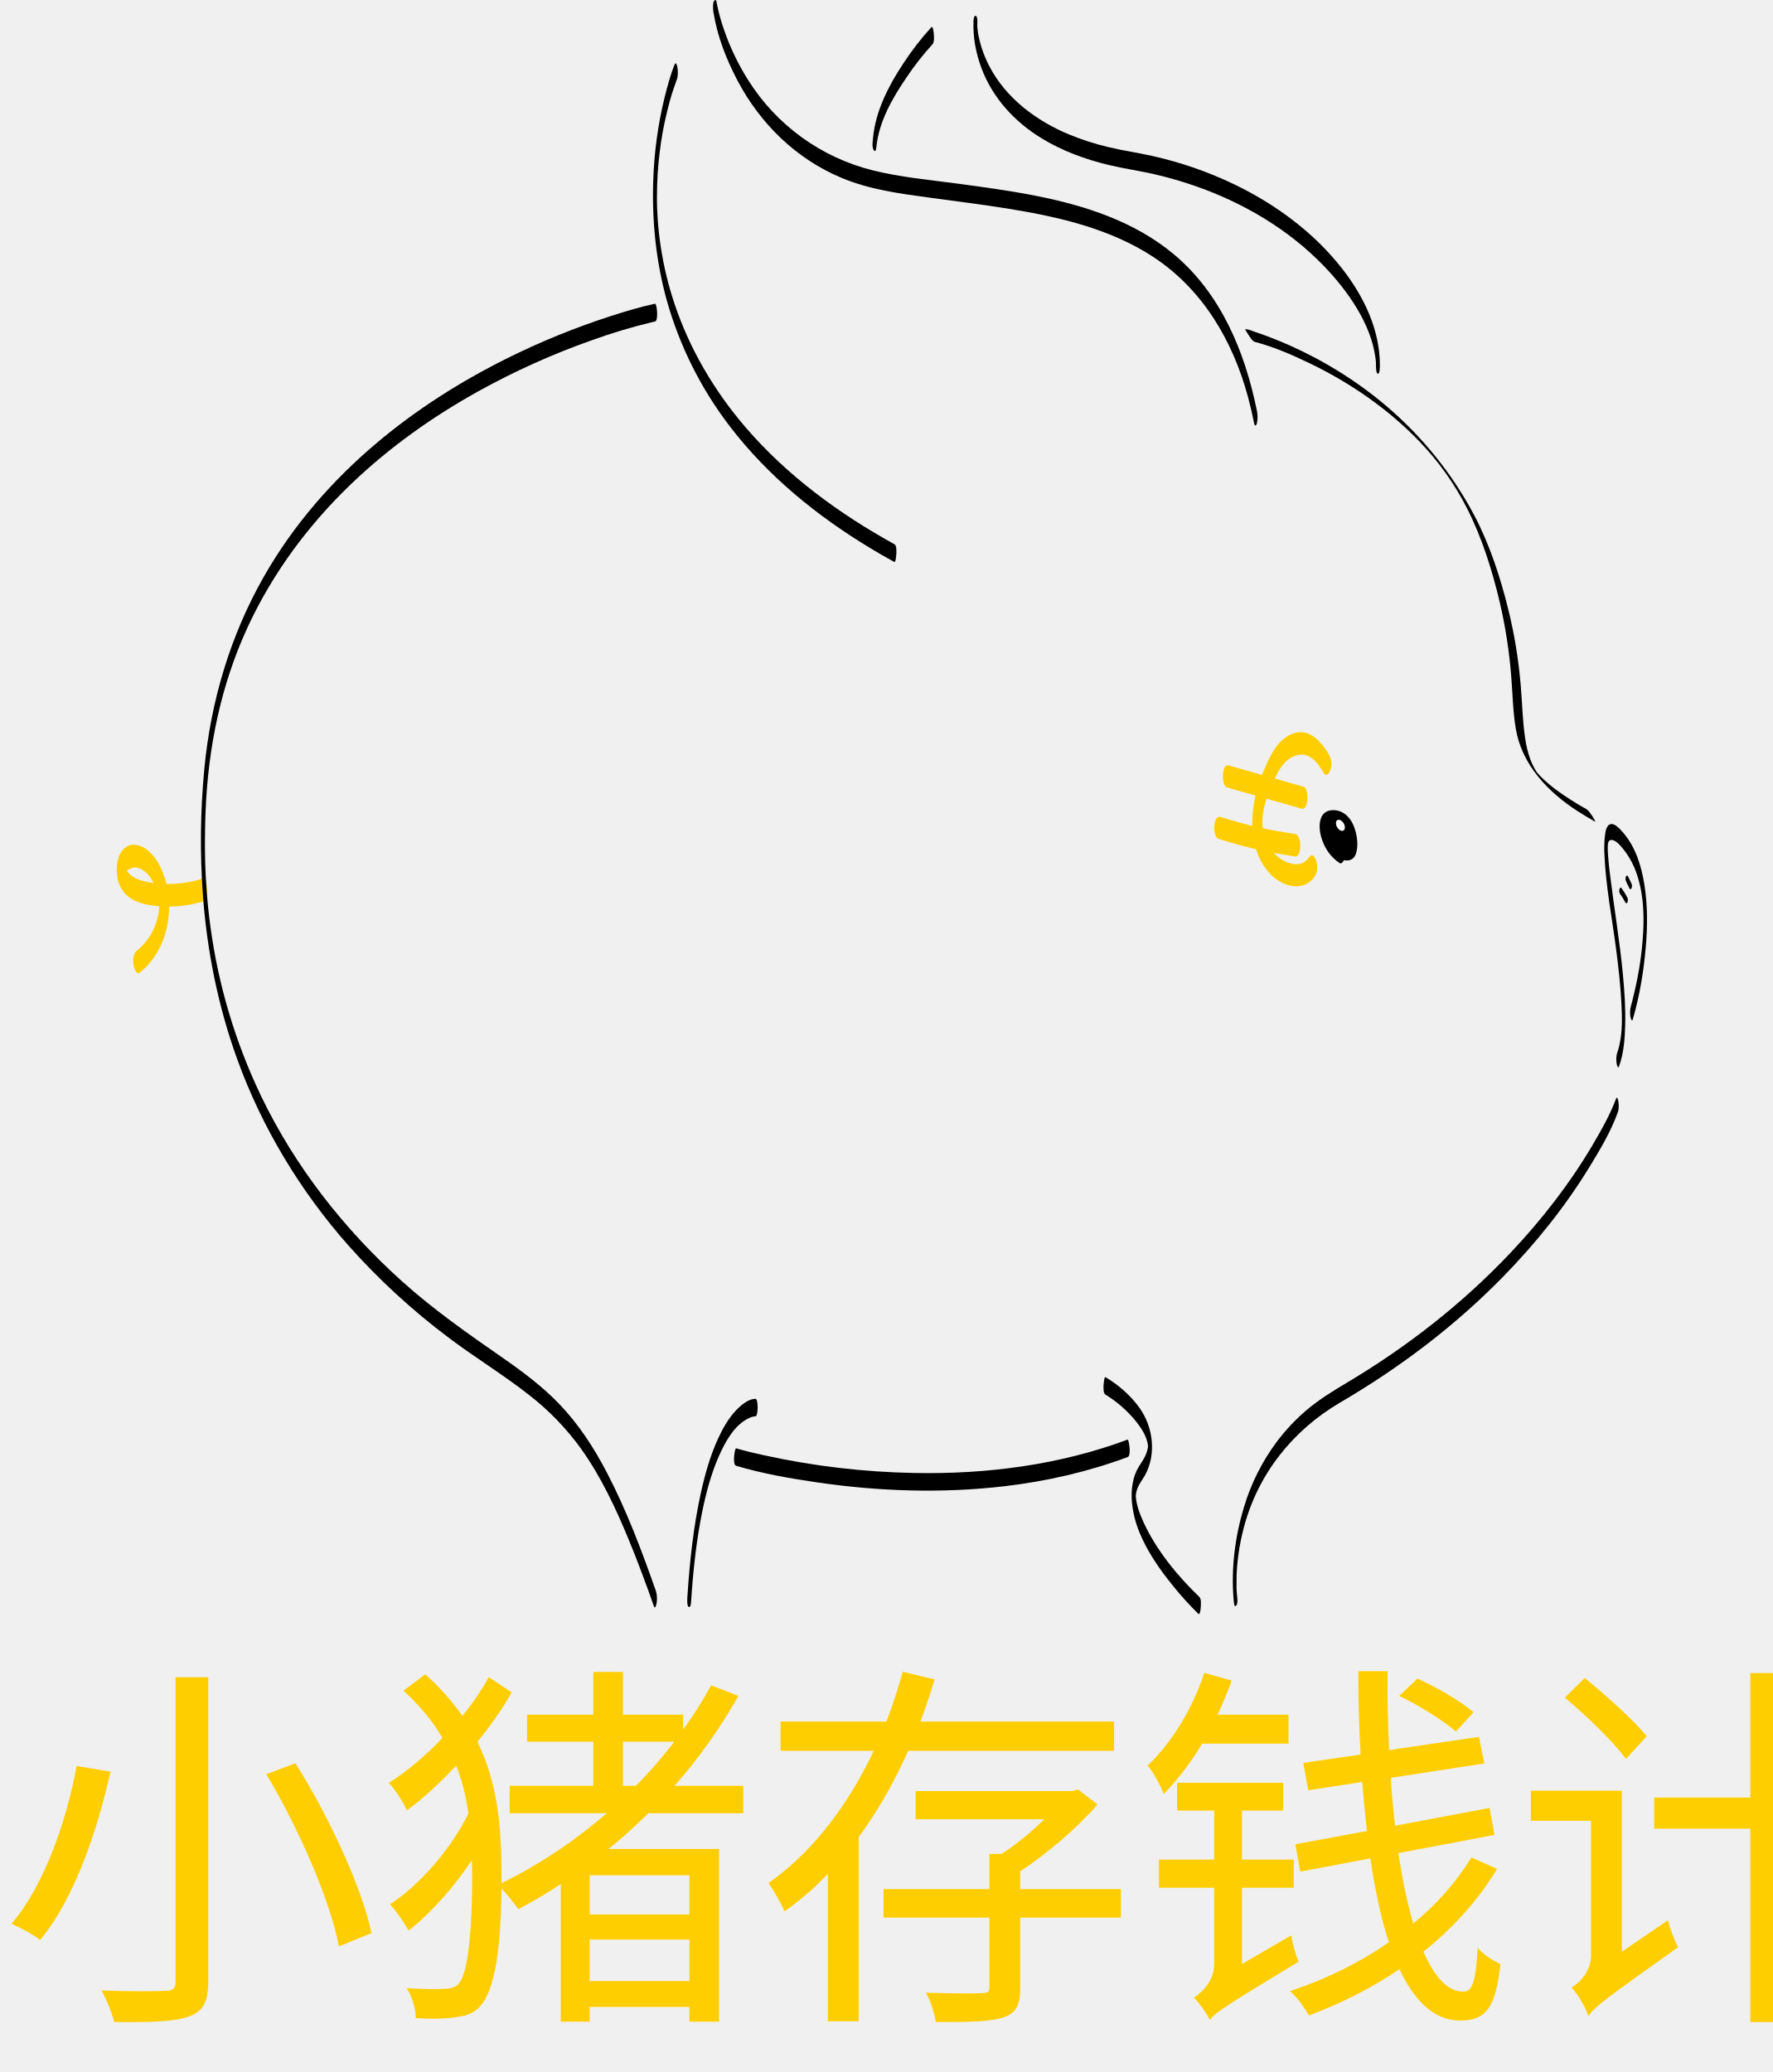
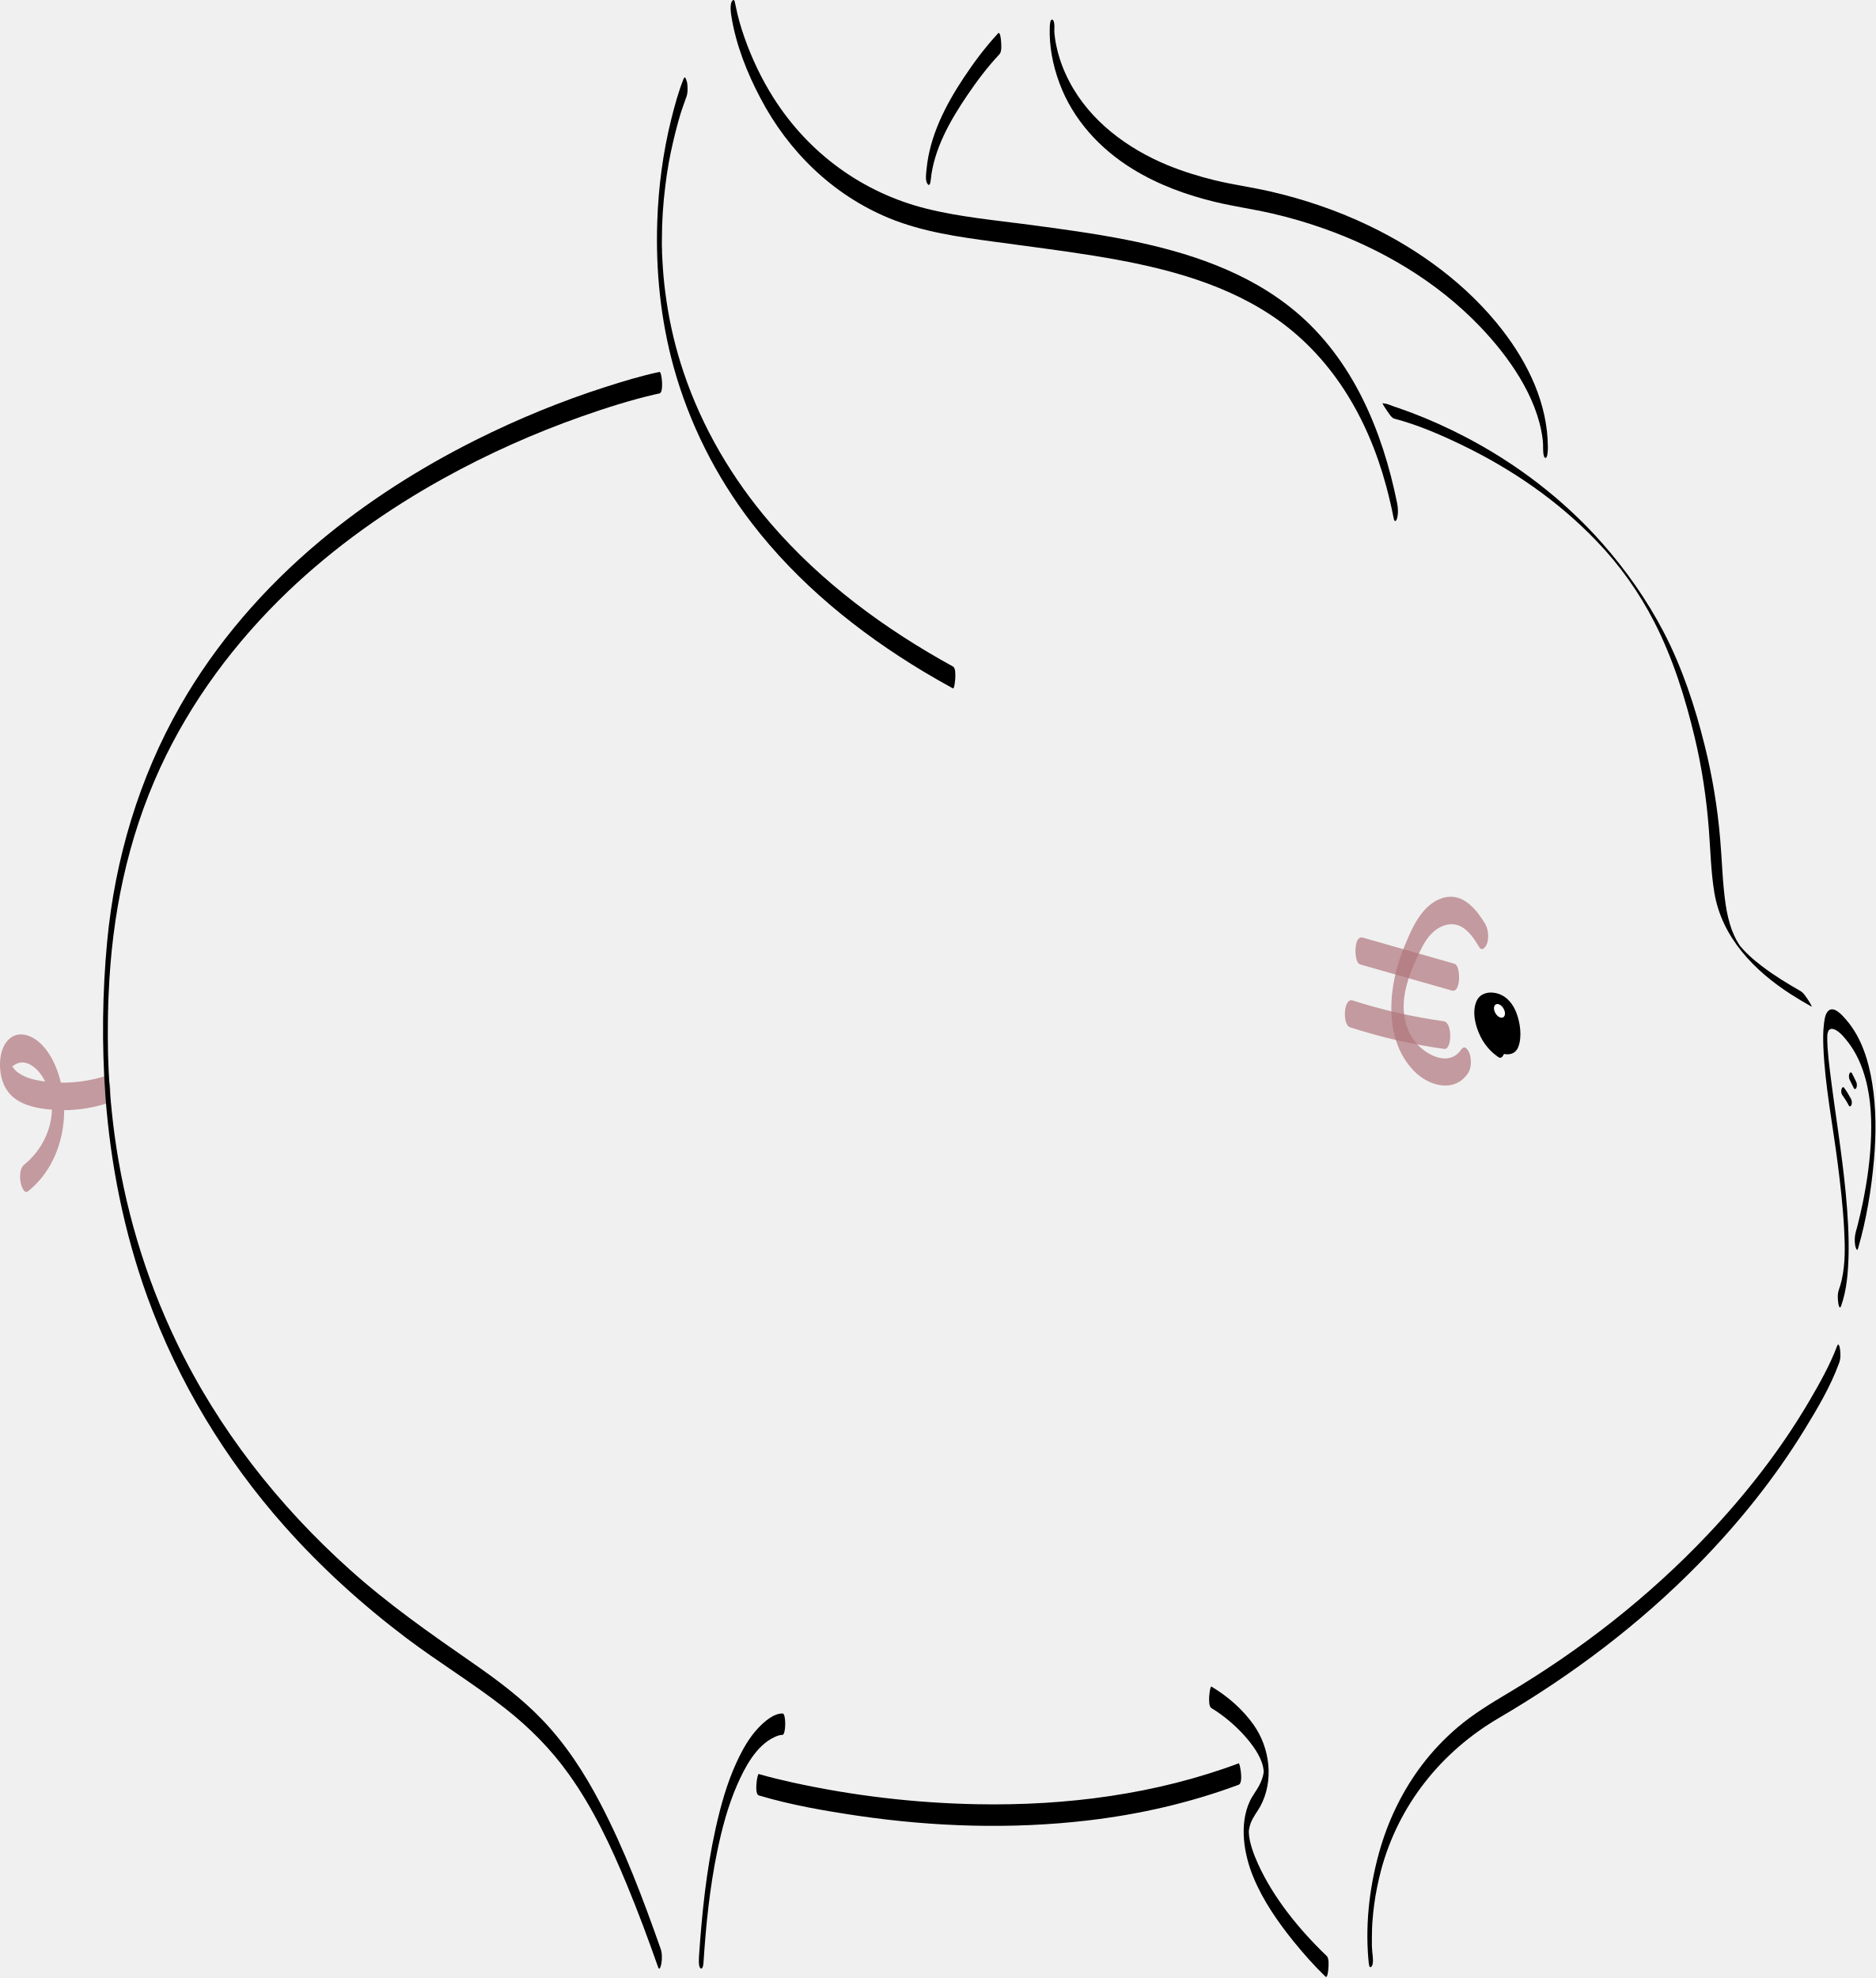
- <svg xmlns="http://www.w3.org/2000/svg" id="Layer_1" data-name="Layer 1" viewBox="0 0 1724.79 2016.13">
-   <defs>
-     <style>.cls-1,.cls-3{fill:#ffce00;}.cls-2{fill:#fff;}.cls-3{font-size:368.12px;stroke:#ffce00;stroke-miterlimit:10;stroke-width:2px;font-family:MLingWaiMedium-SC-GBpc-EUC-H, LingWai SC;}</style>
-   </defs>
-   <path class="cls-1" d="M434.53,977.08a111.72,111.72,0,0,1-49.22,3.68c-6.93-1.07-14.05-2.86-19.72-7.19a21.11,21.11,0,0,1-4.44-5.16c1.09,1.55-1.25,1.91.76.38,5.52-4.22,10.86-3.57,16.5.62,5.11,3.79,8.45,9.57,10.89,15.34a46.12,46.12,0,0,1,2.4,29.09A59.22,59.22,0,0,1,371,1047.12c-3.65,2.92-3.64,9.43-3,13.62.28,1.88,2.51,10.41,6.09,7.53,28-22.42,35.08-64.16,22.66-96.75-3.11-8.18-7.69-16.19-14.42-21.92-6.38-5.43-15.94-8.55-23-2.5s-8.43,17.59-7.34,26.42c1.15,9.31,5.45,17.53,13.5,22.61,9.07,5.72,21,7.22,31.45,7.75a112.37,112.37,0,0,0,38.22-4.8c7.18-2.17,4.77-23.61-.54-22Z" transform="translate(-238.12 -121.85)" />
-   <path d="M1458.63,454.41c18.32,4.77,36.16,12.49,53.16,20.66,39.78,19.11,76.93,44.64,107.54,76.55a271,271,0,0,1,45.81,64.28c14.76,28.87,24.62,60.29,32.08,91.77a481,481,0,0,1,11.25,72.79c1.34,16.8,1.61,33.82,4.4,50.47,6,35.42,31.67,62,61,80.74,5.3,3.39,10.71,6.6,16.18,9.71.9.51-2.19-4.66-2.45-5-1.64-2.34-3.72-5.9-6.3-7.37a273.54,273.54,0,0,1-30-19.25,136.15,136.15,0,0,1-10.78-9c-1.43-1.32-2.81-2.67-4.15-4.08-1.18-1.25-2.36-2.63-2.78-3.14-.6-.74,0,0-.21-.26.28.39-.83-1.23-.45-.65-.59-.89-1.26-2-2.07-3.45a64.2,64.2,0,0,1-4.06-9,102.61,102.61,0,0,1-4.83-20c-2.55-17-2.83-34.41-4.3-51.58A473.49,473.49,0,0,0,1705.38,714c-7.74-31-17.78-61.84-32.63-90.22a357.28,357.28,0,0,0-49-70.78c-30.62-34.64-67.78-63-108.73-84.35a393.54,393.54,0,0,0-42.49-19.1c-4.66-1.76-9.37-3.43-14.12-5-2.24-.73-5.12-2.18-7.5-2.29a6.18,6.18,0,0,1-1-.27c-1.15-.3,2.19,4.64,2.46,5,1.23,1.76,4,6.76,6.3,7.36Z" transform="translate(-238.12 -121.85)" />
-   <path d="M1810.4,1191c-5.79,15.42-14.07,30.14-22.39,44.28-22.44,38.14-49.83,73.35-80.18,105.49-46.5,49.24-100.36,91.36-158.47,126-13.93,8.31-27.59,16.58-40,27.13a192.42,192.42,0,0,0-28.55,30.19,204.58,204.58,0,0,0-32.47,64.44c-8.64,28.63-12.59,59.71-10,89.61.09,1,.18,2.06.3,3.08.22,1.83.57,4.83,2.33,2.77s.88-8.25.61-10.56c-.17-1.36-.08-1,0,.25-.09-1.4-.22-2.81-.3-4.22,0-.94-.08-1.87-.12-2.81-.09-1.84,0,0,0-.1,0-.7,0-1.41,0-2.11,0-2.94,0-5.89.06-8.83,0,1.63,0-.14,0-.77l.12-2.62c.11-2,.23-4,.38-5.92.28-3.54.65-7,1.21-11.27a219.22,219.22,0,0,1,5.44-27.22c13.8-51.95,47.67-94.39,93.88-121.42,57.73-33.75,111.47-74.39,158.27-122.24,31.71-32.44,60.37-68.1,84.06-106.83,10.09-16.51,20.53-34,27.22-52.27.09-.25.2-.51.29-.76,1.2-3.19,1.09-7.25.61-10.56-.14-1-1.18-5.81-2.32-2.77Z" transform="translate(-238.12 -121.85)" />
-   <path d="M1313.66,1478.84a118.51,118.51,0,0,1,28.78,24.92c5.66,6.91,11.88,16,12.61,25.15a12.38,12.38,0,0,1-.22,2.11,33.73,33.73,0,0,1-2.91,8.38c-2.27,4.69-5.69,8.67-7.9,13.41-8.63,18.47-4.67,42.17,2.79,60.33,7.7,18.72,19.52,35.71,32.22,51.36a303.07,303.07,0,0,0,25,27.64c1.72,1.65,2.27-5.34,2.3-5.94.16-2.45.77-8.46-1.3-10.45-21.56-20.72-42.08-45.77-54.51-73.07-3.54-7.77-7-17.11-7.34-25,0,.43,0-.21,0-.78a8.28,8.28,0,0,1,.22-1.84,28,28,0,0,1,1.32-4.81c1.81-4.82,5-8.66,7.5-13.13,11.1-20.28,7.87-46.5-5.19-65-8.57-12.16-20.58-22.69-33.39-30.28-1.25-.73-1.87,7.9-1.87,8.5,0,2.19-.36,7.19,1.87,8.5Z" transform="translate(-238.12 -121.85)" />
-   <path d="M973.18,1483c-7.21-.08-14.64,6.61-19.16,11.41-7.37,7.82-12.74,17.43-17.21,27.13-7.77,16.85-12.82,35-16.81,53-7.27,33-10.84,66.81-13.06,100.51-.11,1.8-.76,9.53,1.31,10.45s2.23-4.93,2.3-5.93c1.92-29.15,5-58.34,10.82-87,3.67-17.93,8.39-35.79,15.65-52.64,6.06-14,15.23-31.48,29.74-38.17a15.77,15.77,0,0,1,6.42-1.8c2.67,0,2.83-17,0-17Z" transform="translate(-238.12 -121.85)" />
-   <path d="M875.44,417.38c-14.45,3.05-28.7,7.41-42.74,11.92a725.82,725.82,0,0,0-103,42.1c-44.33,22.21-86.52,49-124.51,81-43.83,36.82-81.9,80.6-110.29,130.42-32.74,57.43-51.77,121.58-58,187.3a735.62,735.62,0,0,0-1.4,122.21c3.95,54.59,14.78,108.67,33.42,160.17,24.18,66.8,61.44,128.42,108.48,181.59a663.63,663.63,0,0,0,96.93,89.15c25.67,19.4,53.27,36.11,78.57,56a255.15,255.15,0,0,1,50.61,52.38c19.26,27,33.49,57.36,46.13,87.92,8.9,21.52,17,43.37,24.7,65.33,1.23,3.5,2.47-2.23,2.6-3.1a26.1,26.1,0,0,0-.68-11.85c-13.78-39.21-28.49-78.41-47.76-115.32-12.49-23.93-27.23-46.74-46-66.32-16.64-17.41-36-31.83-55.71-45.52-33.56-23.29-66.74-46.51-97.2-73.86-56.72-50.93-104.55-112-137.59-180.82a552.62,552.62,0,0,1-49.21-165q-2.31-17.1-3.6-34.31-.58-8-1-16c-.24-4.95-.42-10-.5-13.63q-.31-13.37-.11-26.75c0-1.93.06-3.86.1-5.79,0-.93.05-1.86.07-2.79,0-.62.11-4.08,0-1.74q.17-5.13.36-10.26c2.46-62.2,14.76-123,40.93-179.66,24.29-52.66,59.38-99.84,101.23-139.86,37-35.4,79.12-65.29,123.89-90.07A724.22,724.22,0,0,1,813.68,453a553.61,553.61,0,0,1,59-17.71c.92-.22,1.83-.43,2.75-.62,3.6-.76,1.76-17.69,0-17.32Z" transform="translate(-238.12 -121.85)" />
-   <path d="M954.29,1548.1c25.46,7.57,52,12.24,78.27,16.09,60.39,8.85,122.12,10.94,182.81,3.81,40.92-4.8,81.31-14,119.93-28.41,3.89-1.46.92-17.34,0-17-66.08,24.72-137.09,33.84-207.39,32.53A744.64,744.64,0,0,1,981,1537.77c-8.95-2-17.94-4-26.74-6.67-1.23-.36-3.81,15.87,0,17Z" transform="translate(-238.12 -121.85)" />
-   <path d="M932.41,134.53c3.63,22.72,12.42,45.07,23.05,65.34,22.23,42.38,57.4,76.76,101.85,95.23,27.07,11.25,55.92,15.09,84.74,19,26.07,3.58,52.21,6.75,78.19,11,48.67,7.9,98.59,19.5,140.29,47,47.78,31.51,77,81.34,91.75,135.81,2.31,8.53,4.29,17.13,6,25.79.62,3.09,1.94,2.74,2.69,0a28.08,28.08,0,0,0,0-12.24c-11.59-57.35-35.06-114-80.93-152.3-38.11-31.82-86.22-47.34-134.22-56.81-25.44-5-51.15-8.5-76.84-11.93-27.09-3.61-54.84-6.15-81.41-12.73a200.24,200.24,0,0,1-121.67-88.11,234.5,234.5,0,0,1-23-47.72,187.86,187.86,0,0,1-7.34-26.45c-.36-1.74-.09-.53.05.35-.3-1.86-.67-5.6-2.61-3.1-1.8,2.32-1.1,9.2-.68,11.84Z" transform="translate(-238.12 -121.85)" />
-   <path d="M894.51,184.51c-4.15,10.19-7,21-9.68,31.67a394.14,394.14,0,0,0-11.18,82c-1.26,38.76,2.68,77.78,13,115.2a362.29,362.29,0,0,0,61.81,123.67c36.92,48.19,84.72,87,136.5,118.22q11.55,7,23.36,13.44c1.33.73,1.9-8,1.9-8.66,0-2.15.37-7.41-1.9-8.66-54-29.75-104.62-66.92-144.95-113.91-30.31-35.31-54.24-75.89-69-120.07a329.87,329.87,0,0,1-13.45-55.86c-1.38-9.25-2.29-17.52-2.88-26.09-.29-4.22-.51-8.46-.66-12.69-.08-2.1,0,.18,0-1.32,0-1.06-.05-2.12-.07-3.18,0-2.1,0-4.19,0-6.29a342.23,342.23,0,0,1,2.67-42.27,322.71,322.71,0,0,1,6.16-35q1.59-7,3.46-13.86c.76-2.78.51-1.89,1.34-4.7q.75-2.52,1.54-5c1.19-3.76,2.63-7.44,3.87-11.18l.19-.48c1.42-3.49,1.2-8.18.69-11.84-.17-1.19-1.25-6.45-2.61-3.11Z" transform="translate(-238.12 -121.85)" />
-   <path d="M1144.29,148.31A276.23,276.23,0,0,0,1117,183.57c-14.41,21.73-27,46.18-29.49,72.5-.3,3.2-1.25,9,.69,11.84,1.79,2.62,2.43-1.31,2.6-3.1,2.36-24.57,15.68-47.68,29.33-67.68A273.91,273.91,0,0,1,1145.3,165c2.08-2.24,1.5-7.87,1.33-10.65-.05-.76-.83-7.68-2.34-6.05Z" transform="translate(-238.12 -121.85)" />
-   <path d="M1185.25,143.32c-.58,15,2.42,30.32,7.59,44.35,10.73,29.14,32.21,52.55,58.49,68.64,20.22,12.38,42.72,20.62,65.72,26.13,14.72,3.53,29.74,5.58,44.49,9a382.1,382.1,0,0,1,41.16,12c46.08,16.3,89.43,41.94,123.47,77.27,23.12,24,45.61,55.86,50.11,88.91.12.86.22,1.73.32,2.59s0-.09,0-.23c.05.48.09,1,.12,1.45,0,.72.09,1.45.12,2.17.08,1.66,0,.14,0-.17,0,.47,0,.94,0,1.41,0,1.2-.13,8.66,1.91,8.66s1.91-7.87,1.9-8.66c-.15-34.29-15.46-66.14-36.12-92.82-27.74-35.82-65.41-63.49-106-83A371,371,0,0,0,1360,273.77c-14.49-3.3-29.22-5.32-43.67-8.82A254.92,254.92,0,0,1,1279,253c-32.23-13.29-61.87-35.19-78.26-66.61a110.4,110.4,0,0,1-10.39-28.92c-.2-1-.39-2-.58-3,.37,2-.11-.74-.21-1.43s-.21-1.56-.31-2.35c-.06-.49-.31-3.06-.16-1.38a22.52,22.52,0,0,0-.16-2.72c-.13-1.56-.12,2.64,0-.07,0-1.15.07-1.87-.06,1.43.07-1.85.81-9.69-1.33-10.65s-2.3,5-2.34,6Z" transform="translate(-238.12 -121.85)" />
-   <path d="M1813.3,1159.52c4.62-12.76,5.65-26.69,6-40.14.44-16.5-.67-33-2.23-49.43-3.09-32.63-8.61-65-12.58-97.47-.79-6.47-1.39-11.8-1.8-17.64-.1-1.34-.18-2.68-.25-4,0-.63,0-1.26-.08-1.9-.09-2.08,0,1.67,0-.36,0-1,0-2.06,0-3.1,0-.51.08-1.85,0,.23,0-.65.05-1.31.11-2,.14-1.65-.08,1.62,0,0a8.58,8.58,0,0,1,.16-1.24c-.38,1.87.11-.57.25-1-.49,1.38.16-.42.33-.68-.24.38.22-.49.59-.83,1.34-1.2,3-1,4.9-.11,4.09,2.07,7.57,6.64,10.25,10.14a79,79,0,0,1,11.72,22.55c5.58,16.3,6.87,33.87,6.38,51a319.76,319.76,0,0,1-6.58,53.74c-1.19,5.87-2.5,11.71-4,17.51q-.62,2.42-1.26,4.82c-.36,1.36-.5,1.75-.23.84a25.42,25.42,0,0,0-.61,10.56c.13.86,1.4,5.93,2.32,2.77,6.72-23,10.65-47,12.68-70.82,1.72-20,1.81-40.53-1.39-60.44-2.87-17.89-8.44-36.21-20.43-50.21-2.72-3.18-10.29-12.42-14.9-7-2.27,2.7-2.74,7.24-3.14,10.57a107.38,107.38,0,0,0-.38,17.66c1.31,31,7.48,61.87,11.45,92.6,2.24,17.38,4.22,34.81,5.08,52.31.67,13.72,1,26.81-1.89,40a59.57,59.57,0,0,1-2.17,7.62c-1.16,3.21-1.09,7.21-.61,10.56.14,1,1.22,5.83,2.32,2.77Z" transform="translate(-238.12 -121.85)" />
-   <path class="cls-1" d="M1530.6,855.24C1523,842.94,1512,830,1496,835.63c-15.71,5.55-23.29,24-29.21,38.14-12.65,30.36-17.35,73,7.62,98.9,11.49,11.93,32,17.94,43,1.81,2.8-4.11,2.68-10.48,1.35-15.09-.79-2.71-3.82-8-6.67-3.79-10.21,15-30,3.47-37.81-7.54-8.63-12.14-9.5-27.07-6.17-41.18a128.24,128.24,0,0,1,8.87-24.44c3.42-7.35,7.15-15.5,13.51-20.81,5.94-5,14.14-7.45,21.35-3.66,6.58,3.46,10.67,10.26,14.46,16.39,2.69,4.34,5.91-1.73,6.48-4.11a20.23,20.23,0,0,0-2.09-15Z" transform="translate(-238.12 -121.85)" />
-   <path class="cls-1" d="M1431.74,888l72.56,20.65c4.24,1.21,5.41-4.68,5.72-7.83.28-2.8.29-12.32-3.69-13.45l-72.55-20.65c-4.25-1.21-5.41,4.67-5.72,7.83-.28,2.8-.29,12.32,3.68,13.45Z" transform="translate(-238.12 -121.85)" />
-   <path class="cls-1" d="M1423.55,938a440.21,440.21,0,0,0,74.91,17.25c6,.83,6.73-21-.54-22a424.8,424.8,0,0,1-72.33-16.53c-7.26-2.34-8.1,19.32-2,21.28Z" transform="translate(-238.12 -121.85)" />
-   <path d="M1543.15,939.48a30.2,30.2,0,0,1-7.89-7.73,22.9,22.9,0,0,1-2.3-4.1,7.76,7.76,0,0,1-.74-1.94q-1-4,0,2.27l-2.11,6.83c2.61-4,10-1.81,13.18.2a12.36,12.36,0,0,1,4.26,4.45c1.9,3.44-.32,4.09,1.66-1l2.11-3c-2.3,2.19-7.16.77-9.75-.44-.94-.44-2.34-1.94-3.26-2.1q2.07,4.89,0,8.87a5.68,5.68,0,0,1,1.9-1l-3.85-1.05,5.95,5.86c3.47,3.41,5.87-.84,6.68-4.23,1-4.12,1.25-12.12-2.16-15.48l-5.95-5.86c-1.31-1.29-2.09-1.77-3.84-1.05-6.82,2.82-8.12,12.5-7.87,18.92.31,7.79,3.27,16.13,11,19.36,6.43,2.71,14.08,3.39,16.94-4.19,3.05-8.1,1.38-19-1.65-26.87-2.53-6.58-7.06-12.61-13.93-15-6.6-2.3-14.8-1.19-17.83,5.9-3.68,8.63-.76,20,3.3,28.06a42.92,42.92,0,0,0,14.07,16.21c3.9,2.69,5.69-6,5.89-8.07.41-4.19.13-11.15-3.8-13.87Z" transform="translate(-238.12 -121.85)" />
-   <ellipse class="cls-2" cx="1542.24" cy="924.92" rx="3.68" ry="5.87" transform="translate(-493.95 773.18) rotate(-30)" />
-   <path d="M1814.36,991.71a61.12,61.12,0,0,1,5.07,8.2c.6,1.16,1.53,1.14,2.07,0a6.18,6.18,0,0,0-.11-4.74,69.34,69.34,0,0,0-5.69-9.23c-.9-1.23-1.78.43-2,1.25a5.93,5.93,0,0,0,.63,4.57Z" transform="translate(-238.12 -121.85)" />
-   <path d="M1820.17,979.47l3.25,6.74c.57,1.17,1.56,1.15,2.07-.05a6.25,6.25,0,0,0-.12-4.73l-3.25-6.75c-.57-1.17-1.56-1.14-2.07.05a6.32,6.32,0,0,0,.12,4.74Z" transform="translate(-238.12 -121.85)" />
-   <text class="cls-3" transform="translate(1 1937.08)">小猪存钱计划</text>
+ <svg xmlns="http://www.w3.org/2000/svg" width="569" height="600" viewBox="0 0 569 600" fill="none">
+   <path d="M31.582 326.539C25.507 328.372 19.088 328.907 12.783 327.952C10.147 327.532 7.395 326.845 5.256 325.203C4.491 324.63 4.071 323.981 3.574 323.217C3.995 323.828 3.116 323.943 3.88 323.37C5.982 321.766 8.045 321.995 10.185 323.599C12.133 325.05 13.394 327.265 14.35 329.441C15.916 333.184 16.107 336.773 15.267 340.553C14.159 345.556 11.331 350.062 7.357 353.269C5.982 354.377 5.982 356.859 6.211 358.462C6.326 359.188 7.166 362.434 8.542 361.326C19.241 352.773 21.953 336.811 17.215 324.363C16.031 321.232 14.273 318.177 11.713 316C9.268 313.938 5.638 312.716 2.925 315.045C0.174 317.413 -0.285 321.766 0.136 325.126C0.556 328.678 2.199 331.809 5.294 333.756C8.771 335.933 13.318 336.506 17.292 336.697C22.221 336.964 27.15 336.277 31.888 334.864C34.525 334.138 33.608 325.928 31.582 326.539Z" fill="#B0757C" fill-opacity="0.7" />
+   <path d="M422.893 126.982C429.885 128.815 436.725 131.755 443.221 134.886C458.428 142.18 472.604 151.917 484.297 164.136C491.327 171.43 497.173 179.678 501.797 188.69C507.452 199.725 511.196 211.715 514.062 223.744C516.24 232.87 517.616 242.188 518.342 251.543C518.839 257.958 518.953 264.45 520.023 270.827C522.277 284.344 532.136 294.502 543.293 301.642C545.318 302.941 547.381 304.163 549.483 305.346C549.827 305.537 548.642 303.552 548.528 303.437C547.916 302.559 547.114 301.184 546.121 300.611C542.185 298.358 538.287 295.991 534.657 293.242C533.244 292.172 531.83 291.027 530.531 289.805C529.996 289.308 529.461 288.774 528.964 288.239C528.506 287.743 528.047 287.246 527.894 287.056C527.665 286.788 527.894 287.056 527.818 286.941C527.932 287.094 527.512 286.483 527.627 286.674C527.398 286.33 527.13 285.91 526.824 285.375C526.213 284.268 525.716 283.122 525.258 281.939C524.379 279.457 523.806 276.898 523.424 274.302C522.468 267.772 522.354 261.166 521.781 254.598C520.978 245.013 519.412 235.505 517.081 226.15C514.139 214.312 510.279 202.551 504.624 191.706C499.542 181.969 493.161 172.881 485.901 164.671C474.209 151.459 459.995 140.614 444.367 132.481C439.094 129.731 433.668 127.287 428.128 125.187C426.332 124.5 424.536 123.889 422.74 123.278C421.899 123.011 420.791 122.438 419.874 122.4C419.76 122.4 419.607 122.323 419.492 122.285C419.034 122.17 420.333 124.042 420.447 124.194C420.944 124.843 421.976 126.753 422.893 126.982Z" fill="black" />
+   <path d="M557.278 408.218C555.062 414.099 551.89 419.712 548.719 425.134C540.16 439.683 529.69 453.124 518.074 465.42C500.307 484.207 479.711 500.322 457.511 513.534C452.2 516.703 446.965 519.873 442.227 523.882C438.177 527.319 434.509 531.175 431.299 535.414C425.72 542.784 421.555 551.185 418.881 560.006C415.595 570.927 414.066 582.802 415.06 594.22C415.098 594.602 415.136 595.022 415.174 595.404C415.251 596.091 415.404 597.236 416.053 596.473C416.703 595.709 416.397 593.303 416.282 592.425C416.206 591.89 416.244 592.005 416.282 592.54C416.244 592.005 416.206 591.47 416.168 590.936C416.13 590.592 416.13 590.21 416.13 589.867C416.091 589.179 416.13 589.867 416.13 589.828C416.13 589.561 416.13 589.294 416.13 589.027C416.13 587.919 416.13 586.774 416.168 585.666C416.168 586.277 416.168 585.628 416.168 585.361C416.168 585.017 416.206 584.673 416.206 584.368C416.244 583.604 416.282 582.879 416.359 582.115C416.473 580.778 416.588 579.442 416.817 577.8C417.276 574.287 418.002 570.812 418.881 567.414C424.154 547.595 437.107 531.366 454.76 521.056C476.807 508.15 497.364 492.646 515.247 474.394C527.359 462.022 538.326 448.389 547.382 433.611C551.241 427.311 555.215 420.628 557.775 413.64C557.813 413.526 557.851 413.45 557.889 413.335C558.348 412.113 558.31 410.586 558.119 409.287C558.119 408.905 557.736 407.073 557.278 408.218Z" fill="black" />
+   <path d="M367.488 518.154C371.233 520.369 375.512 524.035 378.493 527.662C380.671 530.297 383.04 533.734 383.307 537.247C383.307 537.323 383.307 537.667 383.231 538.049C383.04 539.156 382.619 540.225 382.123 541.256C381.244 543.051 379.945 544.579 379.104 546.373C375.818 553.438 377.308 562.488 380.174 569.399C383.116 576.54 387.625 583.031 392.477 589.027C395.458 592.692 398.629 596.282 402.03 599.566C402.68 600.215 402.909 597.542 402.909 597.313C402.985 596.358 403.215 594.067 402.412 593.303C394.159 585.399 386.326 575.814 381.588 565.39C380.25 562.411 378.913 558.86 378.798 555.843C378.798 555.996 378.798 555.767 378.798 555.538C378.836 555.156 378.798 555.347 378.875 554.85C378.989 554.278 379.142 553.629 379.371 553.018C380.059 551.185 381.282 549.695 382.237 548.015C386.478 540.264 385.256 530.259 380.25 523.195C376.964 518.536 372.379 514.527 367.488 511.625C367.029 511.357 366.762 514.641 366.762 514.87C366.762 515.749 366.647 517.658 367.488 518.154Z" fill="black" />
+   <path d="M237.382 519.758C234.631 519.72 231.804 522.278 230.046 524.111C227.218 527.09 225.193 530.755 223.474 534.459C220.494 540.875 218.583 547.824 217.055 554.698C214.265 567.299 212.928 580.206 212.049 593.074C212.011 593.761 211.743 596.702 212.546 597.084C213.348 597.427 213.386 595.212 213.425 594.831C214.151 583.68 215.297 572.568 217.551 561.609C218.965 554.774 220.761 547.939 223.55 541.524C225.881 536.178 229.358 529.495 234.899 526.937C235.625 526.593 236.504 526.249 237.344 526.249C238.414 526.249 238.49 519.758 237.382 519.758Z" fill="black" />
+   <path d="M200.051 112.815C194.511 113.999 189.085 115.641 183.735 117.359C170.247 121.674 157.065 127.096 144.379 133.435C127.452 141.912 111.327 152.146 96.807 164.327C80.071 178.38 65.513 195.105 54.661 214.121C42.167 236.04 34.869 260.555 32.499 285.643C31.047 301.07 30.857 316.84 31.965 332.305C33.493 353.155 37.62 373.813 44.727 393.479C53.974 418.986 68.188 442.509 86.185 462.823C97.304 475.386 109.837 486.728 123.21 496.847C133.03 504.255 143.576 510.632 153.244 518.231C160.58 523.997 167.152 530.603 172.578 538.24C179.953 548.55 185.378 560.158 190.193 571.805C193.594 580.015 196.689 588.377 199.631 596.74C200.089 598.076 200.586 595.9 200.624 595.556C200.854 594.143 200.854 592.387 200.357 591.05C195.084 576.082 189.467 561.113 182.092 547.022C177.316 537.896 171.699 529.19 164.516 521.705C158.173 515.061 150.76 509.562 143.233 504.331C130.394 495.434 117.746 486.575 106.092 476.112C84.427 456.676 66.124 433.344 53.515 407.073C43.963 387.216 37.658 365.87 34.716 344.028C34.143 339.675 33.684 335.322 33.34 330.931C33.187 328.907 33.073 326.845 32.958 324.821C32.882 322.912 32.805 321.002 32.767 319.628C32.691 316.229 32.691 312.831 32.729 309.394C32.729 308.669 32.767 307.905 32.767 307.179C32.767 306.836 32.767 306.454 32.805 306.11C32.805 305.881 32.843 304.544 32.805 305.461C32.843 304.163 32.882 302.864 32.958 301.528C33.913 277.776 38.613 254.598 48.586 232.908C57.871 212.785 71.283 194.799 87.255 179.487C101.392 165.969 117.479 154.552 134.597 145.082C147.971 137.674 161.994 131.411 176.399 126.333C183.774 123.736 191.301 121.33 198.943 119.574C199.287 119.498 199.631 119.421 200.013 119.345C201.427 119.154 200.739 112.7 200.051 112.815Z" fill="black" />
+   <path d="M230.161 544.617C239.904 547.519 250.03 549.275 260.079 550.765C283.158 554.163 306.734 554.927 329.927 552.216C345.555 550.383 360.992 546.87 375.741 541.371C377.232 540.798 376.085 534.765 375.741 534.879C350.485 544.311 323.355 547.786 296.494 547.29C277.656 546.946 258.78 544.731 240.363 540.684C236.924 539.92 233.523 539.118 230.161 538.125C229.702 537.973 228.709 544.159 230.161 544.617Z" fill="black" />
+   <path d="M221.831 4.826C223.206 13.495 226.569 22.048 230.657 29.762C239.14 45.952 252.59 59.088 269.555 66.114C279.91 70.391 290.915 71.88 301.919 73.369C311.892 74.744 321.865 75.966 331.8 77.57C350.408 80.586 369.475 85.016 385.409 95.517C403.673 107.545 414.83 126.562 420.447 147.373C421.326 150.619 422.09 153.903 422.74 157.225C422.969 158.408 423.466 158.256 423.772 157.225C424.154 155.774 424.077 153.979 423.772 152.566C419.339 130.686 410.36 109.035 392.86 94.41C378.302 82.267 359.922 76.348 341.582 72.72C331.876 70.811 322.056 69.474 312.236 68.176C301.881 66.802 291.297 65.847 281.133 63.327C261.722 58.515 245.292 46.525 234.631 29.685C231.001 23.957 228.097 17.848 225.843 11.471C224.582 7.881 223.818 5.132 223.054 1.351C222.901 0.702 223.015 1.161 223.054 1.504C222.939 0.779 222.786 -0.634 222.06 0.32C221.372 1.199 221.64 3.795 221.831 4.826Z" fill="black" />
+   <path d="M207.349 23.919C205.783 27.814 204.674 31.938 203.643 36.024C201.083 46.258 199.707 56.797 199.363 67.336C198.867 82.152 200.395 97.044 204.331 111.326C209.069 128.433 217.131 144.471 227.944 158.561C242.044 176.967 260.308 191.783 280.101 203.696C283.044 205.453 286.024 207.171 289.043 208.813C289.539 209.081 289.769 205.758 289.769 205.491C289.769 204.689 289.921 202.665 289.043 202.169C268.409 190.828 249.075 176.623 233.676 158.676C222.098 145.196 212.966 129.693 207.311 112.815C204.98 105.865 203.261 98.725 202.191 91.469C201.656 87.918 201.312 84.787 201.083 81.503C200.968 79.899 200.892 78.257 200.815 76.653C200.777 75.851 200.815 76.73 200.815 76.157C200.815 75.737 200.815 75.355 200.777 74.935C200.777 74.133 200.739 73.331 200.777 72.529C200.777 67.183 201.121 61.837 201.809 56.377C202.42 51.527 203.031 47.9 204.178 43.012C204.598 41.255 205.018 39.461 205.515 37.704C205.821 36.635 205.706 36.979 206.012 35.909C206.203 35.26 206.394 34.611 206.585 34C207.044 32.549 207.578 31.174 208.075 29.723C208.113 29.647 208.113 29.609 208.152 29.532C208.687 28.196 208.61 26.401 208.419 25.026C208.266 24.645 207.846 22.621 207.349 23.919Z" fill="black" />
+   <path d="M302.76 10.096C298.901 14.258 295.462 18.84 292.329 23.576C286.826 31.862 282.012 41.217 281.057 51.26C280.942 52.482 280.56 54.697 281.324 55.766C282.012 56.759 282.241 55.269 282.318 54.582C283.235 45.188 288.317 36.368 293.513 28.73C296.417 24.454 299.589 20.253 303.142 16.473C303.945 15.633 303.715 13.456 303.639 12.425C303.639 12.082 303.371 9.447 302.76 10.096Z" fill="black" />
+   <path d="M318.426 8.187C318.197 13.915 319.343 19.757 321.33 25.141C325.419 36.253 333.634 45.188 343.683 51.336C351.402 56.071 359.999 59.203 368.787 61.303C374.404 62.639 380.136 63.441 385.791 64.739C391.102 65.961 396.375 67.489 401.533 69.322C419.148 75.546 435.693 85.321 448.723 98.839C457.549 108.004 466.147 120.185 467.866 132.786C467.904 133.13 467.943 133.435 467.981 133.779C468.019 134.122 467.981 133.741 467.981 133.702C467.981 133.893 468.019 134.084 468.019 134.275C468.019 134.542 468.057 134.81 468.057 135.115C468.095 135.764 468.057 135.153 468.057 135.039C468.057 135.23 468.057 135.383 468.057 135.574C468.057 136.032 468.019 138.896 468.783 138.896C469.547 138.896 469.509 135.879 469.509 135.574C469.433 122.476 463.587 110.333 455.715 100.137C445.131 86.467 430.726 75.889 415.213 68.443C405.66 63.861 395.534 60.424 385.218 58.057C379.677 56.797 374.06 56.033 368.52 54.697C363.667 53.513 358.891 52.024 354.267 50.153C341.964 45.074 330.615 36.711 324.349 24.721C322.438 21.093 321.139 17.427 320.375 13.685C320.298 13.303 320.222 12.922 320.146 12.54C320.298 13.303 320.107 12.273 320.069 12.005C320.031 11.7 319.993 11.394 319.955 11.127C319.916 10.936 319.84 9.943 319.878 10.592C319.916 11.127 319.84 9.905 319.802 9.561C319.763 8.95 319.763 10.554 319.802 9.523C319.84 9.103 319.84 8.798 319.763 10.058C319.802 9.332 320.069 6.354 319.267 6.01C318.541 5.514 318.426 7.767 318.426 8.187Z" fill="black" />
+   <path d="M558.424 396.228C560.182 391.34 560.564 386.032 560.717 380.915C560.87 374.615 560.449 368.314 559.876 362.052C558.692 349.603 556.59 337.269 555.062 324.821C554.756 322.339 554.527 320.315 554.374 318.1C554.336 317.604 554.298 317.069 554.298 316.573C554.298 316.344 554.259 316.076 554.259 315.847C554.221 315.045 554.259 316.496 554.259 315.695C554.259 315.313 554.259 314.893 554.259 314.511C554.259 314.32 554.298 313.785 554.259 314.587C554.259 314.32 554.259 314.091 554.298 313.823C554.336 313.213 554.259 314.434 554.298 313.823C554.298 313.671 554.336 313.518 554.374 313.365C554.221 314.091 554.412 313.136 554.489 312.983C554.298 313.518 554.565 312.831 554.603 312.716C554.527 312.869 554.68 312.525 554.833 312.411C555.329 311.952 555.979 312.029 556.705 312.372C558.271 313.174 559.609 314.893 560.64 316.229C562.627 318.826 564.079 321.766 565.111 324.821C567.251 331.045 567.748 337.766 567.556 344.296C567.365 351.169 566.41 358.08 565.035 364.801C564.576 367.054 564.079 369.269 563.506 371.484C563.353 372.095 563.201 372.706 563.009 373.316C562.857 373.851 562.818 373.966 562.933 373.622C562.551 374.92 562.513 376.333 562.704 377.67C562.742 378.013 563.239 379.923 563.583 378.739C566.143 369.956 567.633 360.792 568.435 351.703C569.085 344.066 569.123 336.238 567.9 328.639C566.792 321.804 564.691 314.816 560.105 309.47C559.074 308.248 556.17 304.735 554.412 306.797C553.533 307.828 553.381 309.547 553.228 310.845C552.96 313.06 552.998 315.351 553.075 317.604C553.572 329.441 555.941 341.241 557.431 352.964C558.271 359.608 559.036 366.252 559.38 372.935C559.647 378.166 559.762 383.168 558.654 388.209C558.424 389.202 558.157 390.156 557.813 391.111C557.354 392.333 557.393 393.86 557.584 395.159C557.584 395.54 557.966 397.373 558.424 396.228Z" fill="black" />
+   <path d="M450.366 280.029C447.462 275.333 443.259 270.368 437.145 272.545C431.146 274.683 428.242 281.671 425.988 287.094C421.135 298.702 419.339 314.969 428.892 324.859C433.286 329.403 441.119 331.694 445.284 325.546C446.354 323.981 446.316 321.537 445.819 319.78C445.513 318.749 444.367 316.726 443.259 318.329C439.361 324.057 431.796 319.666 428.815 315.466C425.529 310.845 425.185 305.117 426.446 299.733C427.211 296.487 428.433 293.394 429.847 290.416C431.146 287.628 432.56 284.497 435.005 282.473C437.26 280.564 440.393 279.609 443.182 281.06C445.704 282.397 447.271 284.993 448.723 287.323C449.755 288.965 450.977 286.674 451.206 285.757C451.627 283.848 451.398 281.71 450.366 280.029Z" fill="#B0757C" fill-opacity="0.7" />
+   <path d="M412.614 292.554C421.861 295.189 431.108 297.824 440.355 300.459C441.96 300.917 442.418 298.664 442.533 297.48C442.647 296.411 442.647 292.783 441.119 292.325C431.872 289.69 422.625 287.055 413.378 284.421C411.774 283.962 411.315 286.215 411.2 287.399C411.086 288.468 411.086 292.096 412.614 292.554Z" fill="#B0757C" fill-opacity="0.7" />
+   <path d="M409.481 311.609C418.804 314.625 428.395 316.84 438.1 318.177C440.393 318.482 440.661 310.158 437.909 309.776C428.51 308.478 419.301 306.377 410.283 303.475C407.494 302.597 407.15 310.883 409.481 311.609Z" fill="#B0757C" fill-opacity="0.7" />
+   <path d="M455.18 312.182C453.996 311.38 453.002 310.425 452.162 309.241C451.818 308.745 451.512 308.248 451.283 307.676C451.168 307.447 451.054 307.179 451.015 306.95C450.748 305.919 450.786 306.225 451.015 307.828C450.748 308.707 450.481 309.585 450.213 310.425C451.207 308.898 454.034 309.738 455.257 310.501C455.945 310.921 456.518 311.494 456.9 312.22C457.626 313.518 456.785 313.785 457.549 311.838C457.817 311.456 458.084 311.074 458.352 310.692C457.473 311.532 455.601 310.998 454.645 310.54C454.302 310.387 453.767 309.814 453.385 309.738C453.919 310.998 453.919 312.105 453.385 313.136C453.614 312.945 453.843 312.831 454.111 312.754C453.614 312.64 453.117 312.487 452.659 312.373C453.423 313.136 454.187 313.862 454.913 314.625C456.25 315.924 457.167 314.32 457.473 313.022C457.855 311.456 457.932 308.401 456.632 307.103C455.868 306.339 455.104 305.614 454.378 304.85C453.881 304.354 453.576 304.163 452.926 304.468C450.328 305.537 449.831 309.241 449.907 311.685C450.022 314.664 451.168 317.833 454.111 319.093C456.556 320.124 459.498 320.391 460.568 317.489C461.714 314.396 461.103 310.234 459.957 307.217C459.001 304.697 457.244 302.406 454.645 301.49C452.124 300.611 448.99 301.031 447.844 303.743C446.43 307.027 447.538 311.38 449.105 314.473C450.366 316.993 452.162 319.055 454.493 320.659C455.983 321.69 456.671 318.368 456.747 317.566C456.785 315.886 456.671 313.213 455.18 312.182Z" fill="black" />
+   <path d="M455.959 308.584C456.635 308.194 456.679 307.004 456.056 305.927C455.434 304.849 454.381 304.292 453.704 304.682C453.028 305.072 452.985 306.262 453.607 307.339C454.23 308.417 455.283 308.974 455.959 308.584Z" fill="white" />
+   <path d="M558.806 332.153C559.532 333.145 560.182 334.176 560.755 335.284C560.984 335.742 561.328 335.704 561.557 335.246C561.787 334.749 561.749 333.947 561.519 333.451C560.87 332.229 560.182 331.045 559.341 329.938C558.997 329.48 558.653 330.091 558.577 330.434C558.424 330.931 558.462 331.656 558.806 332.153Z" fill="black" />
+   <path d="M561.022 327.456C561.443 328.296 561.863 329.174 562.283 330.014C562.513 330.472 562.895 330.434 563.086 329.976C563.315 329.441 563.277 328.678 563.048 328.181C562.627 327.341 562.207 326.463 561.787 325.623C561.557 325.165 561.175 325.203 560.984 325.661C560.755 326.196 560.793 326.959 561.022 327.456Z" fill="black" />
</svg>
